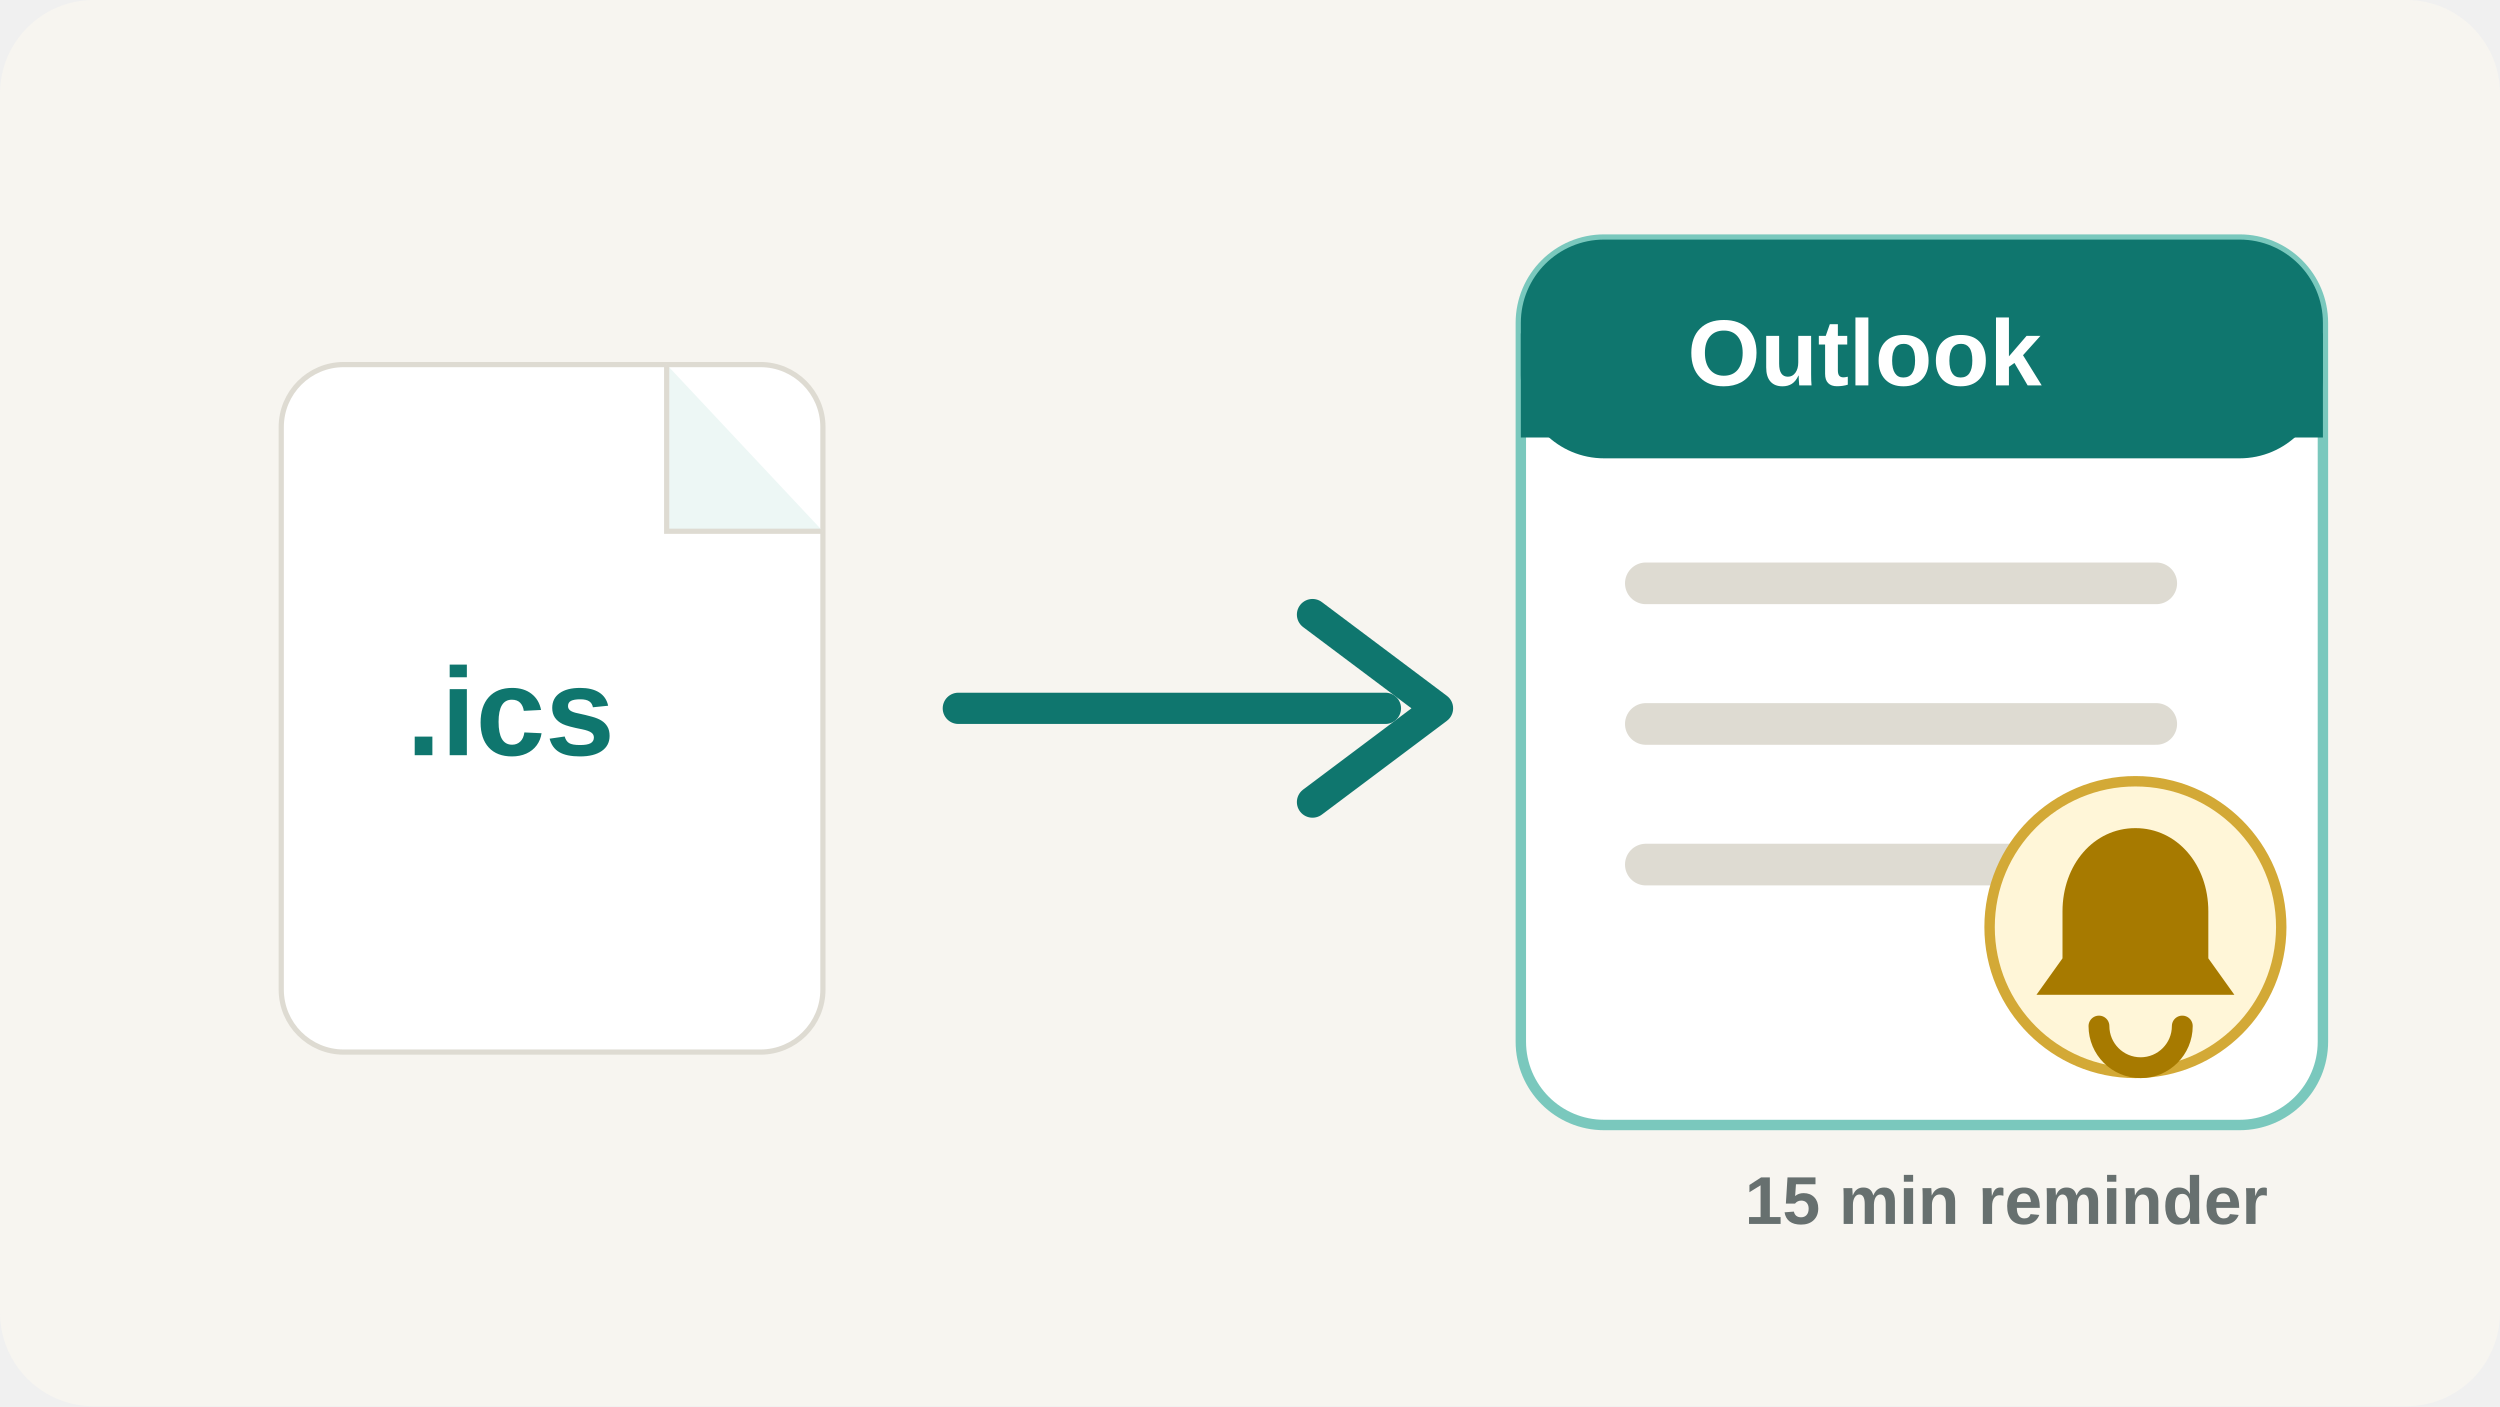
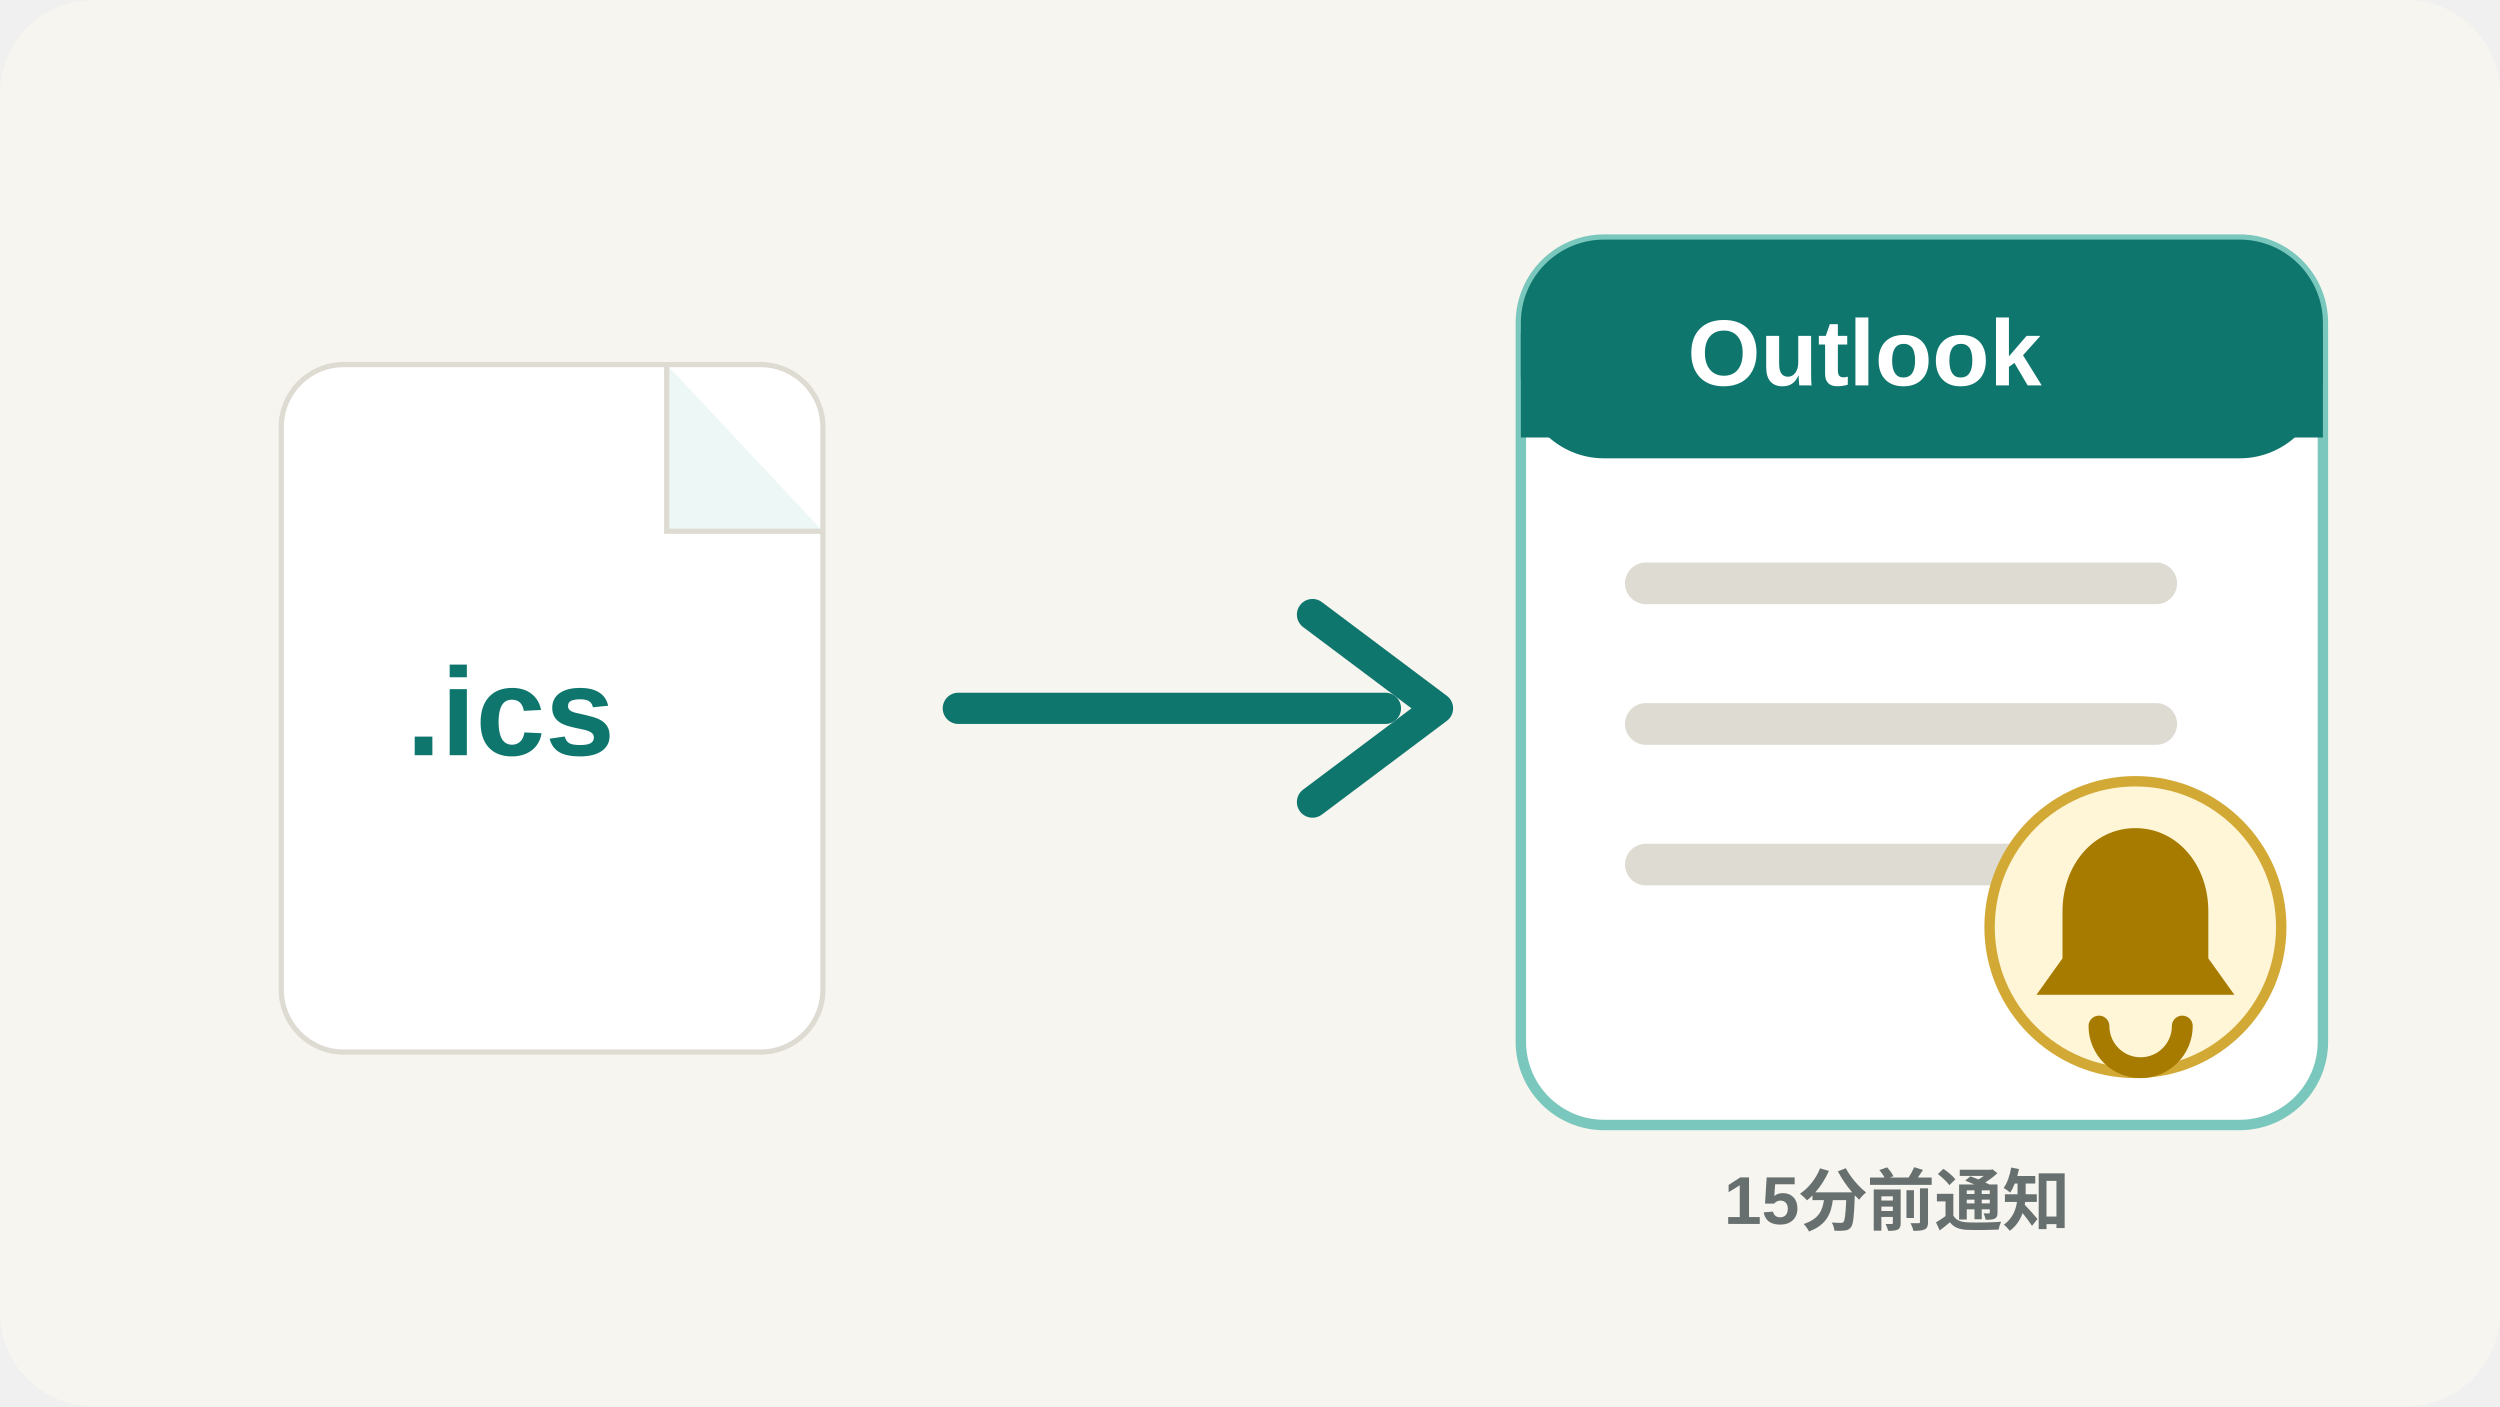
<svg xmlns="http://www.w3.org/2000/svg" viewBox="0 0 480 270" role="img" aria-labelledby="title desc">
  <rect width="480" height="270" rx="18" fill="#f7f5f0" />
  <rect x="54" y="70" width="104" height="132" rx="12" fill="#ffffff" stroke="#dedbd2" />
  <path d="M128 70v32h30" fill="#edf7f5" stroke="#dedbd2" />
-   <text x="78" y="145" fill="#0f766e" font-family="Segoe UI, Arial, sans-serif" font-size="24" font-weight="800">.ics</text>
+   <text x="78" y="145" fill="#0f766e" font-family="Segoe UI, Yu Gothic UI, Meiryo, Arial, sans-serif" font-size="24" font-weight="800">.ics</text>
  <path d="M184 136h82" stroke="#0f766e" stroke-width="6" stroke-linecap="round" />
  <path d="M252 118l24 18-24 18" fill="none" stroke="#0f766e" stroke-width="6" stroke-linecap="round" stroke-linejoin="round" />
  <rect x="292" y="46" width="154" height="170" rx="16" fill="#ffffff" stroke="#7ac8bd" stroke-width="2" />
  <rect x="292" y="46" width="154" height="42" rx="16" fill="#0f766e" />
  <path d="M292 74h154" stroke="#0f766e" stroke-width="20" />
-   <text x="324" y="74" fill="#ffffff" font-family="Segoe UI, Arial, sans-serif" font-size="18" font-weight="800">Outlook</text>
+   <text x="324" y="74" fill="#ffffff" font-family="Segoe UI, Yu Gothic UI, Meiryo, Arial, sans-serif" font-size="18" font-weight="800">Outlook</text>
  <path d="M316 112h98M316 139h98M316 166h70" stroke="#dedbd2" stroke-width="8" stroke-linecap="round" />
  <circle cx="410" cy="178" r="28" fill="#fff6d8" stroke="#d3a936" stroke-width="2" />
  <path d="M410 159c-8 0-14 7-14 16v9l-5 7h38l-5-7v-9c0-9-6-16-14-16Z" fill="#a77a00" />
  <path d="M403 197a8 8 0 0 0 16 0" fill="none" stroke="#a77a00" stroke-width="4" stroke-linecap="round" />
-   <text x="335" y="235" fill="#67706f" font-family="Segoe UI, Arial, sans-serif" font-size="13" font-weight="700">15 min reminder</text>
+   <text x="331" y="235" fill="#67706f" font-family="Segoe UI, Yu Gothic UI, Meiryo, Arial, sans-serif" font-size="13" font-weight="700">15分前通知</text>
</svg>
